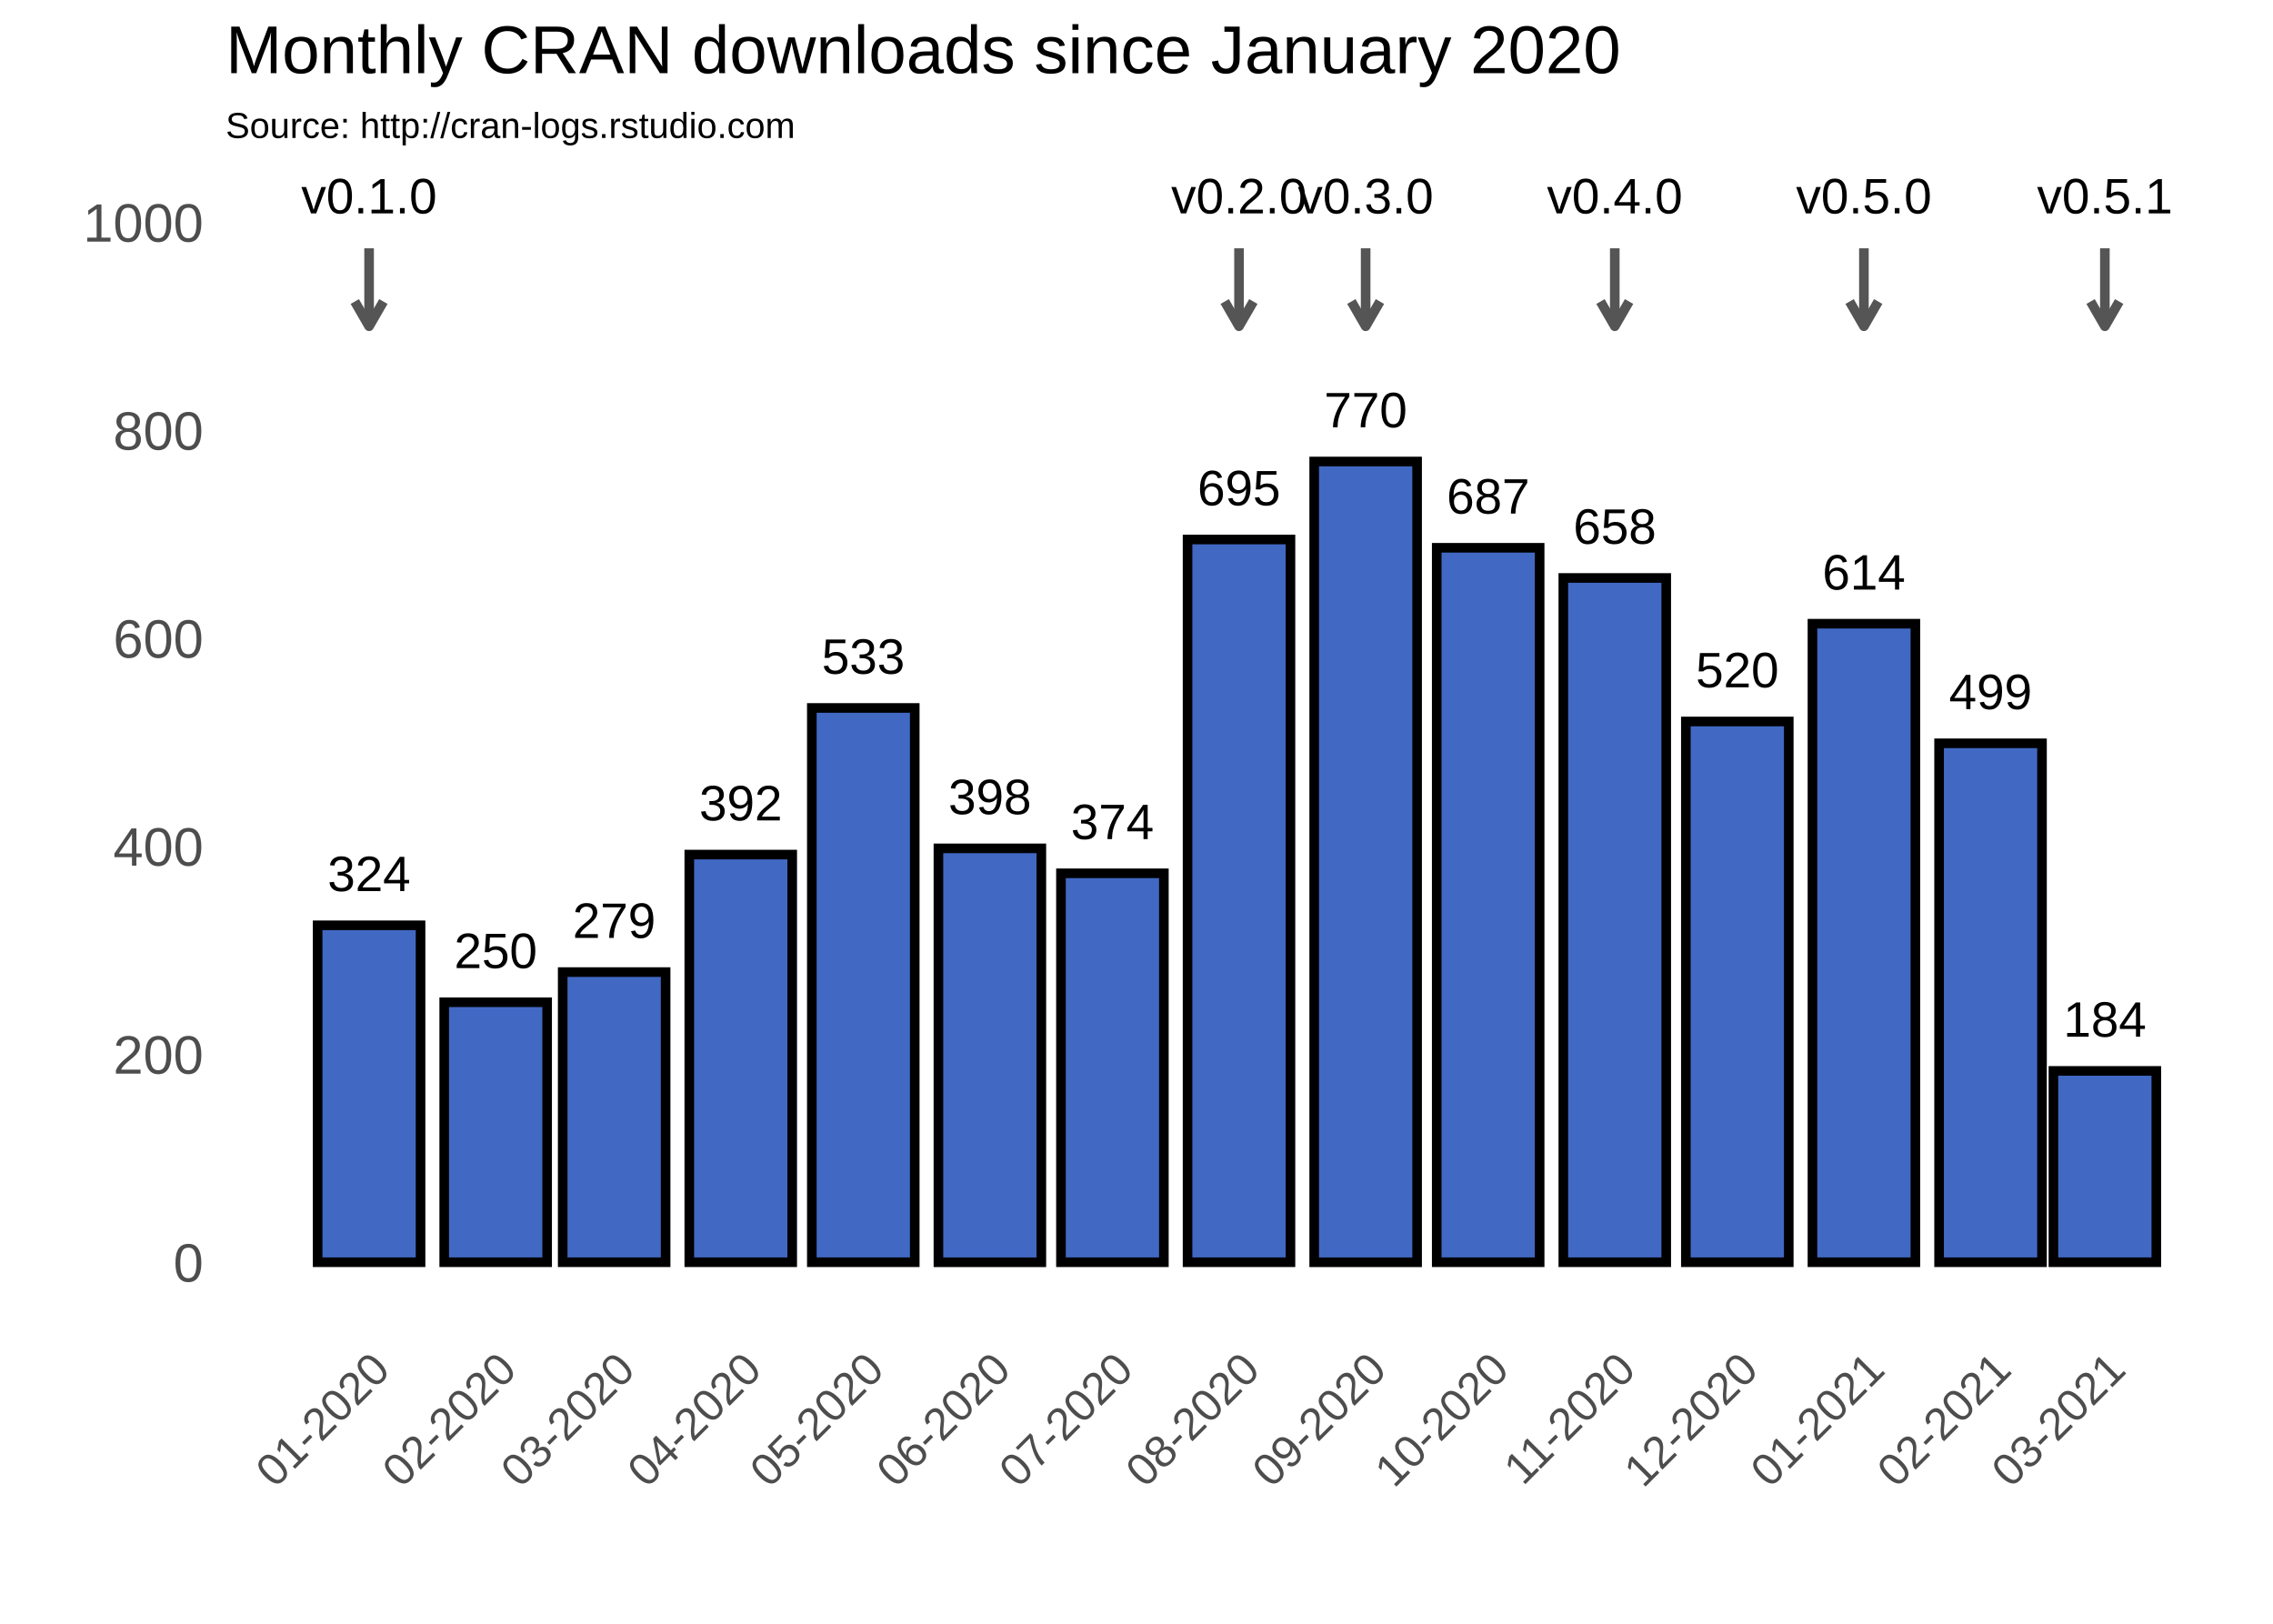
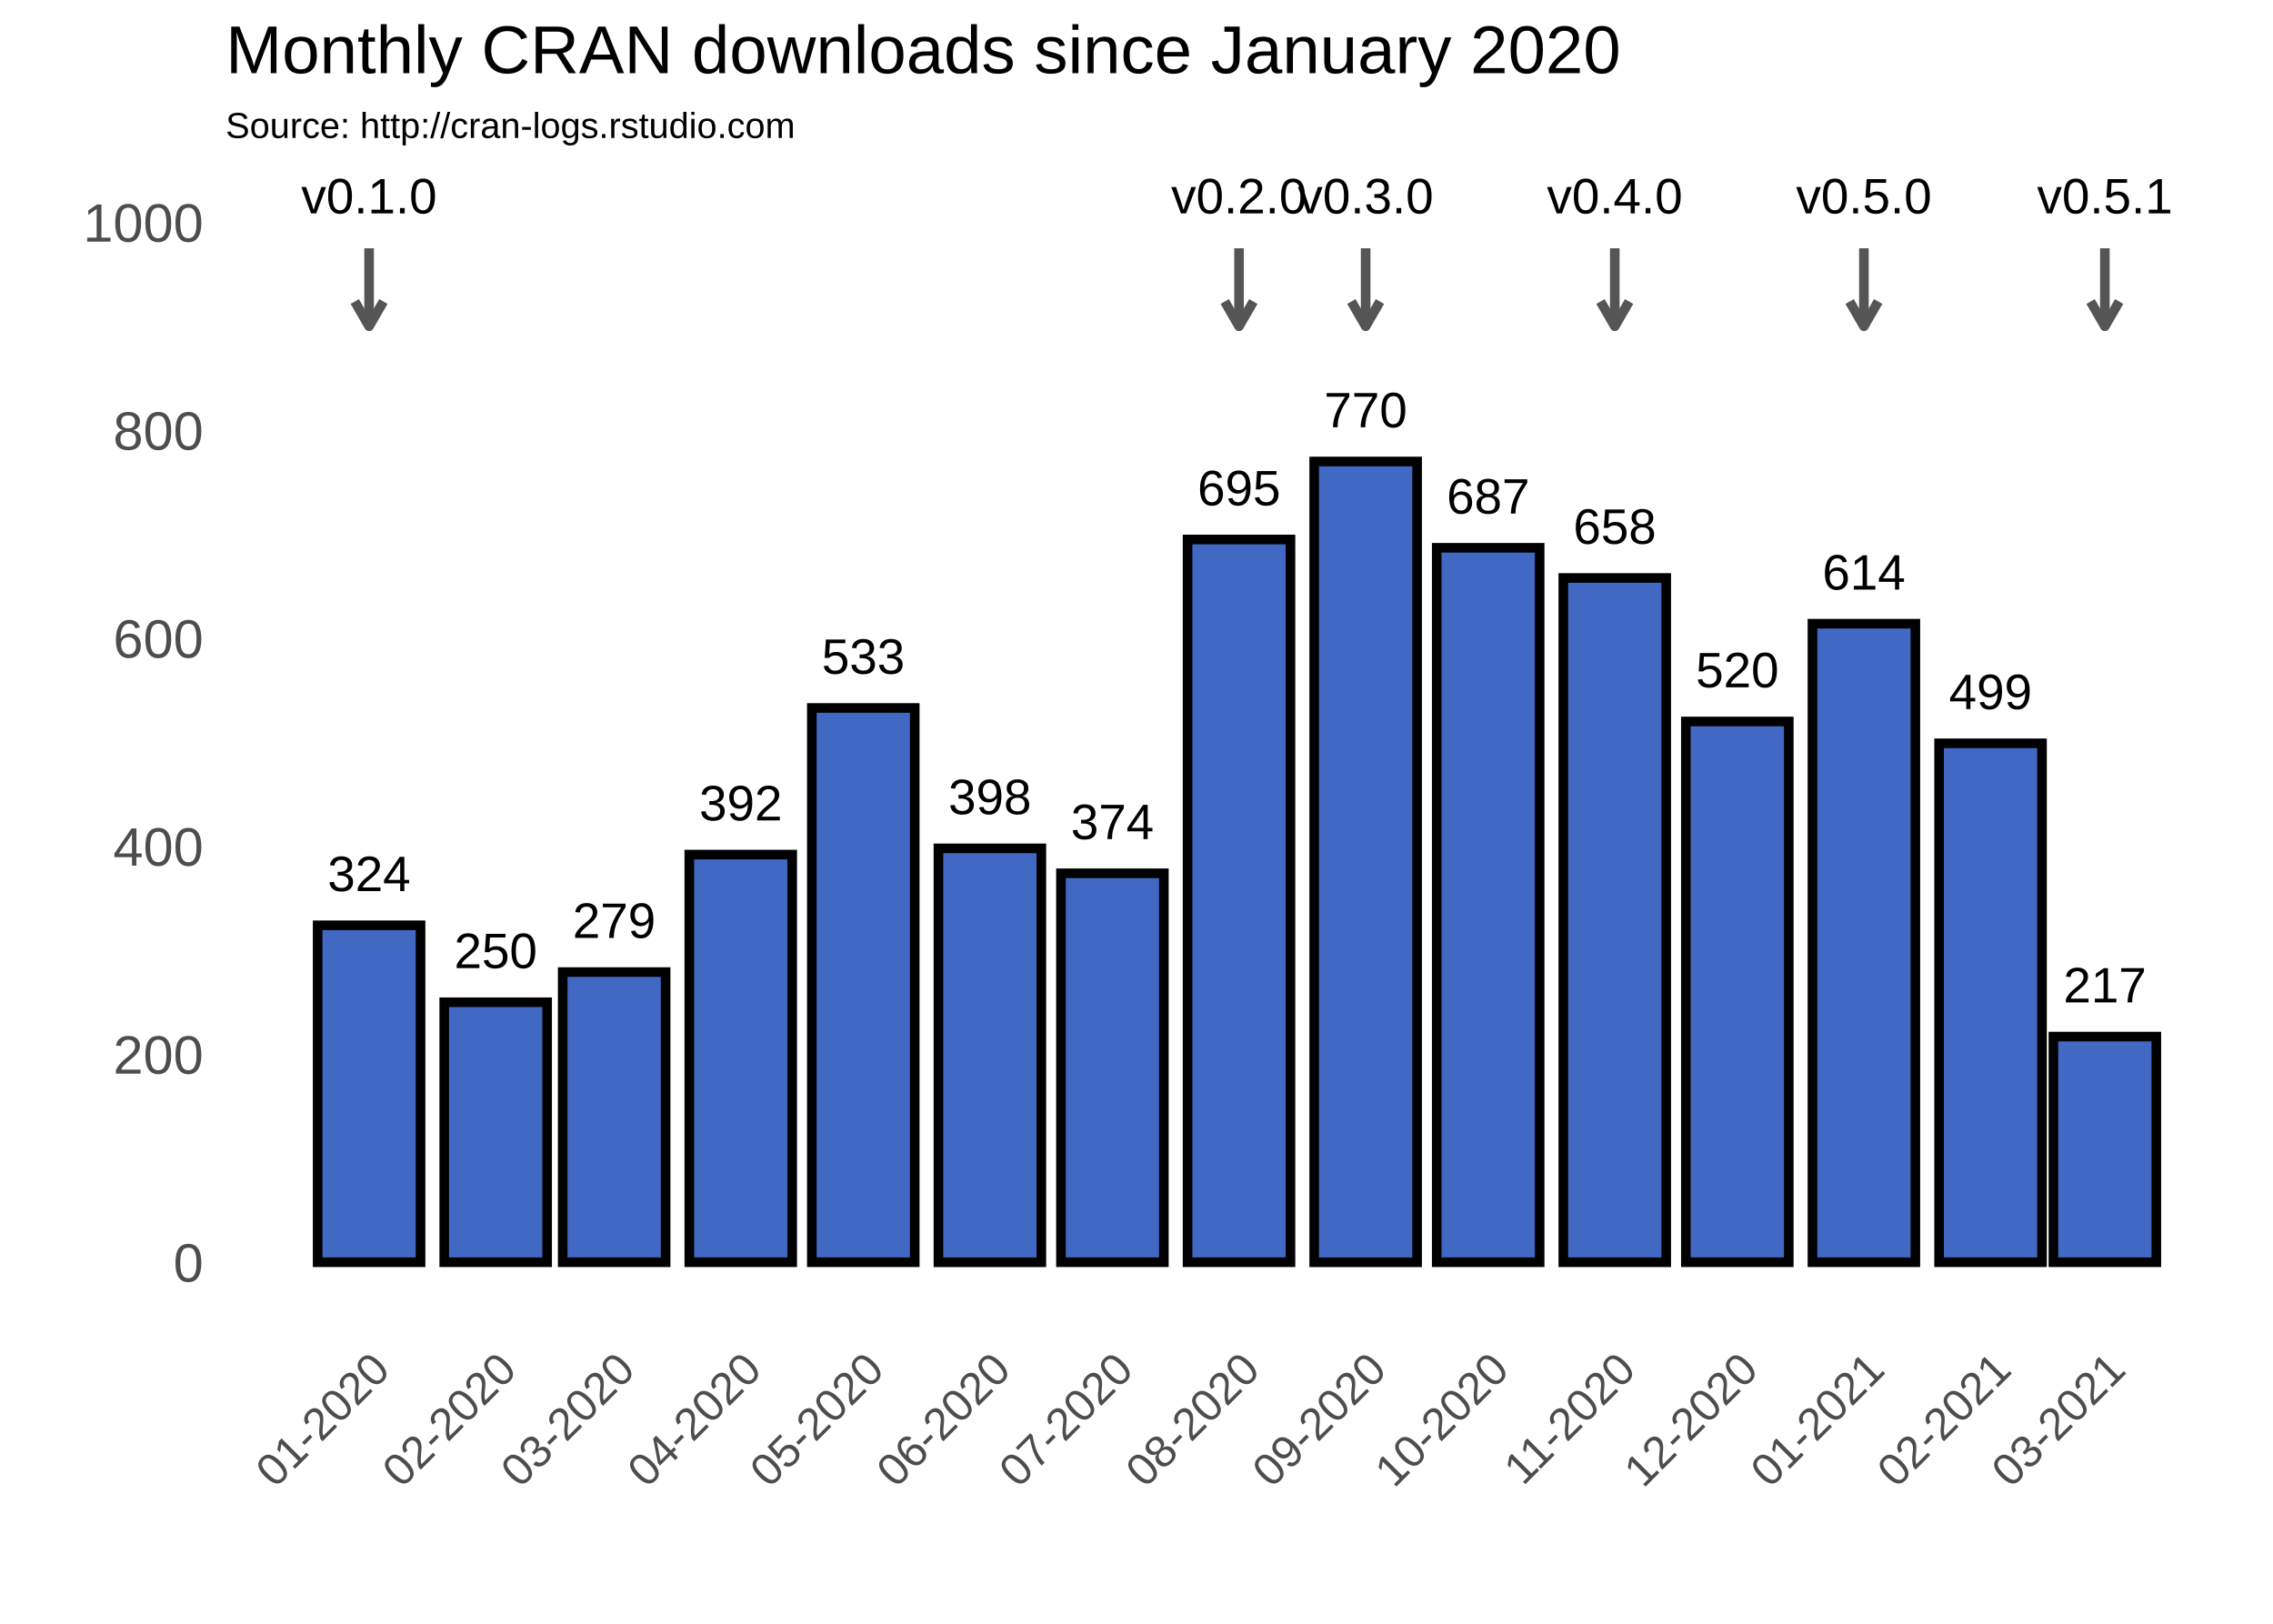
<svg xmlns="http://www.w3.org/2000/svg" class="svglite" width="504.00pt" height="360.00pt" viewBox="0 0 504.00 360.00">
  <defs>
    <style type="text/css">
    .svglite line, .svglite polyline, .svglite polygon, .svglite path, .svglite rect, .svglite circle {
      fill: none;
      stroke: #000000;
      stroke-linecap: round;
      stroke-linejoin: round;
      stroke-miterlimit: 10.00;
    }
  </style>
  </defs>
  <rect width="100%" height="100%" style="stroke: none; fill: #FFFFFF;" />
  <defs>
    <clipPath id="cpMC4wMHw1MDQuMDB8MC4wMHwzNjAuMDA=">
      <rect x="0.00" y="0.00" width="504.00" height="360.00" />
    </clipPath>
  </defs>
  <g clip-path="url(#cpMC4wMHw1MDQuMDB8MC4wMHwzNjAuMDA=)">
    <rect x="0.00" y="0.00" width="504.00" height="360.00" style="stroke-width: 1.07; stroke: #FFFFFF; fill: #FFFFFF;" />
  </g>
  <defs>
    <clipPath id="cpNTAuMDR8NDk4LjUyfDM3Ljc2fDI5MS4zOA==">
      <rect x="50.04" y="37.76" width="448.48" height="253.62" />
    </clipPath>
  </defs>
  <g clip-path="url(#cpNTAuMDR8NDk4LjUyfDM3Ljc2fDI5MS4zOA==)">
    <polyline points="50.04,256.79 498.52,256.79 " style="stroke-width: 0.53; stroke: #FFFFFF; stroke-linecap: butt;" />
    <polyline points="50.04,210.68 498.52,210.68 " style="stroke-width: 0.53; stroke: #FFFFFF; stroke-linecap: butt;" />
    <polyline points="50.04,164.57 498.52,164.57 " style="stroke-width: 0.53; stroke: #FFFFFF; stroke-linecap: butt;" />
    <polyline points="50.04,118.46 498.52,118.46 " style="stroke-width: 0.53; stroke: #FFFFFF; stroke-linecap: butt;" />
    <polyline points="50.04,72.34 498.52,72.34 " style="stroke-width: 0.53; stroke: #FFFFFF; stroke-linecap: butt;" />
    <polyline points="53.77,291.38 53.77,37.76 " style="stroke-width: 0.53; stroke: #FFFFFF; stroke-linecap: butt;" />
    <polyline points="67.80,291.38 67.80,37.76 " style="stroke-width: 0.53; stroke: #FFFFFF; stroke-linecap: butt;" />
    <polyline points="95.88,291.38 95.88,37.76 " style="stroke-width: 0.53; stroke: #FFFFFF; stroke-linecap: butt;" />
    <polyline points="123.04,291.38 123.04,37.76 " style="stroke-width: 0.53; stroke: #FFFFFF; stroke-linecap: butt;" />
    <polyline points="150.21,291.38 150.21,37.76 " style="stroke-width: 0.53; stroke: #FFFFFF; stroke-linecap: butt;" />
    <polyline points="177.83,291.38 177.83,37.76 " style="stroke-width: 0.53; stroke: #FFFFFF; stroke-linecap: butt;" />
    <polyline points="205.46,291.38 205.46,37.76 " style="stroke-width: 0.53; stroke: #FFFFFF; stroke-linecap: butt;" />
    <polyline points="233.08,291.38 233.08,37.76 " style="stroke-width: 0.53; stroke: #FFFFFF; stroke-linecap: butt;" />
    <polyline points="260.70,291.38 260.70,37.76 " style="stroke-width: 0.53; stroke: #FFFFFF; stroke-linecap: butt;" />
    <polyline points="288.77,291.38 288.77,37.76 " style="stroke-width: 0.53; stroke: #FFFFFF; stroke-linecap: butt;" />
    <polyline points="316.39,291.38 316.39,37.76 " style="stroke-width: 0.53; stroke: #FFFFFF; stroke-linecap: butt;" />
    <polyline points="344.01,291.38 344.01,37.76 " style="stroke-width: 0.53; stroke: #FFFFFF; stroke-linecap: butt;" />
    <polyline points="371.64,291.38 371.64,37.76 " style="stroke-width: 0.53; stroke: #FFFFFF; stroke-linecap: butt;" />
    <polyline points="399.26,291.38 399.26,37.76 " style="stroke-width: 0.53; stroke: #FFFFFF; stroke-linecap: butt;" />
    <polyline points="427.33,291.38 427.33,37.76 " style="stroke-width: 0.53; stroke: #FFFFFF; stroke-linecap: butt;" />
    <polyline points="454.05,291.38 454.05,37.76 " style="stroke-width: 0.53; stroke: #FFFFFF; stroke-linecap: butt;" />
    <polyline points="480.76,291.38 480.76,37.76 " style="stroke-width: 0.53; stroke: #FFFFFF; stroke-linecap: butt;" />
    <polyline points="494.80,291.38 494.80,37.76 " style="stroke-width: 0.53; stroke: #FFFFFF; stroke-linecap: butt;" />
    <polyline points="50.04,279.85 498.52,279.85 " style="stroke-width: 1.07; stroke: #FFFFFF; stroke-linecap: butt;" />
    <polyline points="50.04,233.74 498.52,233.74 " style="stroke-width: 1.07; stroke: #FFFFFF; stroke-linecap: butt;" />
    <polyline points="50.04,187.63 498.52,187.63 " style="stroke-width: 1.07; stroke: #FFFFFF; stroke-linecap: butt;" />
    <polyline points="50.04,141.51 498.52,141.51 " style="stroke-width: 1.07; stroke: #FFFFFF; stroke-linecap: butt;" />
    <polyline points="50.04,95.40 498.52,95.40 " style="stroke-width: 1.07; stroke: #FFFFFF; stroke-linecap: butt;" />
    <polyline points="50.04,49.29 498.52,49.29 " style="stroke-width: 1.07; stroke: #FFFFFF; stroke-linecap: butt;" />
    <polyline points="81.84,291.38 81.84,37.76 " style="stroke-width: 1.07; stroke: #FFFFFF; stroke-linecap: butt;" />
    <polyline points="109.91,291.38 109.91,37.76 " style="stroke-width: 1.07; stroke: #FFFFFF; stroke-linecap: butt;" />
    <polyline points="136.18,291.38 136.18,37.76 " style="stroke-width: 1.07; stroke: #FFFFFF; stroke-linecap: butt;" />
    <polyline points="164.25,291.38 164.25,37.76 " style="stroke-width: 1.07; stroke: #FFFFFF; stroke-linecap: butt;" />
    <polyline points="191.42,291.38 191.42,37.76 " style="stroke-width: 1.07; stroke: #FFFFFF; stroke-linecap: butt;" />
    <polyline points="219.49,291.38 219.49,37.76 " style="stroke-width: 1.07; stroke: #FFFFFF; stroke-linecap: butt;" />
    <polyline points="246.66,291.38 246.66,37.76 " style="stroke-width: 1.07; stroke: #FFFFFF; stroke-linecap: butt;" />
    <polyline points="274.73,291.38 274.73,37.76 " style="stroke-width: 1.07; stroke: #FFFFFF; stroke-linecap: butt;" />
    <polyline points="302.81,291.38 302.81,37.76 " style="stroke-width: 1.07; stroke: #FFFFFF; stroke-linecap: butt;" />
    <polyline points="329.98,291.38 329.98,37.76 " style="stroke-width: 1.07; stroke: #FFFFFF; stroke-linecap: butt;" />
    <polyline points="358.05,291.38 358.05,37.76 " style="stroke-width: 1.07; stroke: #FFFFFF; stroke-linecap: butt;" />
    <polyline points="385.22,291.38 385.22,37.76 " style="stroke-width: 1.07; stroke: #FFFFFF; stroke-linecap: butt;" />
    <polyline points="413.29,291.38 413.29,37.76 " style="stroke-width: 1.07; stroke: #FFFFFF; stroke-linecap: butt;" />
    <polyline points="441.37,291.38 441.37,37.76 " style="stroke-width: 1.07; stroke: #FFFFFF; stroke-linecap: butt;" />
    <polyline points="466.72,291.38 466.72,37.76 " style="stroke-width: 1.07; stroke: #FFFFFF; stroke-linecap: butt;" />
    <rect x="70.43" y="205.15" width="22.82" height="74.70" style="stroke-width: 2.13; stroke-linecap: square; stroke-linejoin: miter; fill: #4168C3;" />
    <rect x="98.50" y="222.21" width="22.82" height="57.64" style="stroke-width: 2.13; stroke-linecap: square; stroke-linejoin: miter; fill: #4168C3;" />
    <rect x="124.77" y="215.52" width="22.82" height="64.33" style="stroke-width: 2.13; stroke-linecap: square; stroke-linejoin: miter; fill: #4168C3;" />
    <rect x="152.84" y="189.47" width="22.82" height="90.38" style="stroke-width: 2.13; stroke-linecap: square; stroke-linejoin: miter; fill: #4168C3;" />
    <rect x="180.01" y="156.96" width="22.82" height="122.89" style="stroke-width: 2.13; stroke-linecap: square; stroke-linejoin: miter; fill: #4168C3;" />
    <rect x="208.08" y="188.09" width="22.82" height="91.77" style="stroke-width: 2.13; stroke-linecap: square; stroke-linejoin: miter; fill: #4168C3;" />
    <rect x="235.25" y="193.62" width="22.82" height="86.23" style="stroke-width: 2.13; stroke-linecap: square; stroke-linejoin: miter; fill: #4168C3;" />
    <rect x="263.32" y="119.61" width="22.82" height="160.24" style="stroke-width: 2.13; stroke-linecap: square; stroke-linejoin: miter; fill: #4168C3;" />
    <rect x="291.40" y="102.32" width="22.82" height="177.54" style="stroke-width: 2.13; stroke-linecap: square; stroke-linejoin: miter; fill: #4168C3;" />
    <rect x="318.57" y="121.45" width="22.82" height="158.40" style="stroke-width: 2.13; stroke-linecap: square; stroke-linejoin: miter; fill: #4168C3;" />
    <rect x="346.64" y="128.14" width="22.82" height="151.71" style="stroke-width: 2.13; stroke-linecap: square; stroke-linejoin: miter; fill: #4168C3;" />
    <rect x="373.81" y="159.96" width="22.82" height="119.89" style="stroke-width: 2.13; stroke-linecap: square; stroke-linejoin: miter; fill: #4168C3;" />
    <rect x="401.88" y="138.28" width="22.82" height="141.57" style="stroke-width: 2.13; stroke-linecap: square; stroke-linejoin: miter; fill: #4168C3;" />
    <rect x="429.96" y="164.80" width="22.82" height="115.05" style="stroke-width: 2.13; stroke-linecap: square; stroke-linejoin: miter; fill: #4168C3;" />
-     <rect x="455.31" y="237.43" width="22.82" height="42.42" style="stroke-width: 2.13; stroke-linecap: square; stroke-linejoin: miter; fill: #4168C3;" />
+     <rect x="455.31" y="229.82" width="22.82" height="50.03" style="stroke-width: 2.13; stroke-linecap: square; stroke-linejoin: miter; fill: #4168C3;" />
    <text x="81.84" y="197.57" text-anchor="middle" style="font-size: 11.04px; font-family: Arial;" textLength="18.40px" lengthAdjust="spacingAndGlyphs">324</text>
    <text x="109.91" y="214.63" text-anchor="middle" style="font-size: 11.04px; font-family: Arial;" textLength="18.40px" lengthAdjust="spacingAndGlyphs">250</text>
    <text x="136.18" y="207.94" text-anchor="middle" style="font-size: 11.04px; font-family: Arial;" textLength="18.40px" lengthAdjust="spacingAndGlyphs">279</text>
    <text x="164.25" y="181.89" text-anchor="middle" style="font-size: 11.04px; font-family: Arial;" textLength="18.40px" lengthAdjust="spacingAndGlyphs">392</text>
    <text x="191.42" y="149.38" text-anchor="middle" style="font-size: 11.04px; font-family: Arial;" textLength="18.40px" lengthAdjust="spacingAndGlyphs">533</text>
    <text x="219.49" y="180.51" text-anchor="middle" style="font-size: 11.04px; font-family: Arial;" textLength="18.40px" lengthAdjust="spacingAndGlyphs">398</text>
    <text x="246.66" y="186.04" text-anchor="middle" style="font-size: 11.04px; font-family: Arial;" textLength="18.40px" lengthAdjust="spacingAndGlyphs">374</text>
    <text x="274.73" y="112.03" text-anchor="middle" style="font-size: 11.04px; font-family: Arial;" textLength="18.40px" lengthAdjust="spacingAndGlyphs">695</text>
    <text x="302.81" y="94.74" text-anchor="middle" style="font-size: 11.04px; font-family: Arial;" textLength="18.40px" lengthAdjust="spacingAndGlyphs">770</text>
    <text x="329.98" y="113.87" text-anchor="middle" style="font-size: 11.04px; font-family: Arial;" textLength="18.40px" lengthAdjust="spacingAndGlyphs">687</text>
    <text x="358.05" y="120.56" text-anchor="middle" style="font-size: 11.04px; font-family: Arial;" textLength="18.40px" lengthAdjust="spacingAndGlyphs">658</text>
    <text x="385.22" y="152.38" text-anchor="middle" style="font-size: 11.04px; font-family: Arial;" textLength="18.40px" lengthAdjust="spacingAndGlyphs">520</text>
    <text x="413.29" y="130.71" text-anchor="middle" style="font-size: 11.04px; font-family: Arial;" textLength="18.40px" lengthAdjust="spacingAndGlyphs">614</text>
    <text x="441.37" y="157.22" text-anchor="middle" style="font-size: 11.04px; font-family: Arial;" textLength="18.40px" lengthAdjust="spacingAndGlyphs">499</text>
-     <text x="466.72" y="229.85" text-anchor="middle" style="font-size: 11.04px; font-family: Arial;" textLength="18.40px" lengthAdjust="spacingAndGlyphs">184</text>
+     <text x="466.72" y="222.24" text-anchor="middle" style="font-size: 11.04px; font-family: Arial;" textLength="18.40px" lengthAdjust="spacingAndGlyphs">217</text>
    <line x1="81.84" y1="55.05" x2="81.84" y2="72.34" style="stroke-width: 2.13; stroke: #555555; stroke-linecap: butt;" />
    <polyline points="78.67,66.85 81.84,72.34 85.01,66.85 " style="stroke-width: 2.13; stroke: #555555; stroke-linecap: butt;" />
    <line x1="274.73" y1="55.05" x2="274.73" y2="72.34" style="stroke-width: 2.13; stroke: #555555; stroke-linecap: butt;" />
    <polyline points="271.56,66.85 274.73,72.34 277.91,66.85 " style="stroke-width: 2.13; stroke: #555555; stroke-linecap: butt;" />
    <line x1="302.81" y1="55.05" x2="302.81" y2="72.34" style="stroke-width: 2.13; stroke: #555555; stroke-linecap: butt;" />
    <polyline points="299.64,66.85 302.81,72.34 305.98,66.85 " style="stroke-width: 2.13; stroke: #555555; stroke-linecap: butt;" />
    <line x1="358.05" y1="55.05" x2="358.05" y2="72.34" style="stroke-width: 2.13; stroke: #555555; stroke-linecap: butt;" />
    <polyline points="354.88,66.85 358.05,72.34 361.22,66.85 " style="stroke-width: 2.13; stroke: #555555; stroke-linecap: butt;" />
    <line x1="413.29" y1="55.05" x2="413.29" y2="72.34" style="stroke-width: 2.13; stroke: #555555; stroke-linecap: butt;" />
    <polyline points="410.12,66.85 413.29,72.34 416.46,66.85 " style="stroke-width: 2.13; stroke: #555555; stroke-linecap: butt;" />
    <line x1="466.72" y1="55.05" x2="466.72" y2="72.34" style="stroke-width: 2.13; stroke: #555555; stroke-linecap: butt;" />
    <polyline points="463.55,66.85 466.72,72.34 469.89,66.85 " style="stroke-width: 2.13; stroke: #555555; stroke-linecap: butt;" />
    <text x="81.84" y="47.31" text-anchor="middle" style="font-size: 11.04px; font-family: Arial;" textLength="30.05px" lengthAdjust="spacingAndGlyphs">v0.1.0</text>
    <text x="274.73" y="47.31" text-anchor="middle" style="font-size: 11.04px; font-family: Arial;" textLength="30.05px" lengthAdjust="spacingAndGlyphs">v0.2.0</text>
    <text x="302.81" y="47.31" text-anchor="middle" style="font-size: 11.04px; font-family: Arial;" textLength="30.05px" lengthAdjust="spacingAndGlyphs">v0.3.0</text>
    <text x="358.05" y="47.31" text-anchor="middle" style="font-size: 11.04px; font-family: Arial;" textLength="30.05px" lengthAdjust="spacingAndGlyphs">v0.4.0</text>
    <text x="413.29" y="47.31" text-anchor="middle" style="font-size: 11.04px; font-family: Arial;" textLength="30.05px" lengthAdjust="spacingAndGlyphs">v0.5.0</text>
    <text x="466.72" y="47.31" text-anchor="middle" style="font-size: 11.04px; font-family: Arial;" textLength="30.05px" lengthAdjust="spacingAndGlyphs">v0.5.1</text>
  </g>
  <g clip-path="url(#cpMC4wMHw1MDQuMDB8MC4wMHwzNjAuMDA=)">
    <text x="45.11" y="284.15" text-anchor="end" style="font-size: 12.00px; fill: #4D4D4D; font-family: Arial;" textLength="6.67px" lengthAdjust="spacingAndGlyphs">0</text>
    <text x="45.11" y="238.04" text-anchor="end" style="font-size: 12.00px; fill: #4D4D4D; font-family: Arial;" textLength="20.02px" lengthAdjust="spacingAndGlyphs">200</text>
    <text x="45.11" y="191.92" text-anchor="end" style="font-size: 12.00px; fill: #4D4D4D; font-family: Arial;" textLength="20.02px" lengthAdjust="spacingAndGlyphs">400</text>
    <text x="45.11" y="145.81" text-anchor="end" style="font-size: 12.00px; fill: #4D4D4D; font-family: Arial;" textLength="20.02px" lengthAdjust="spacingAndGlyphs">600</text>
    <text x="45.11" y="99.70" text-anchor="end" style="font-size: 12.00px; fill: #4D4D4D; font-family: Arial;" textLength="20.02px" lengthAdjust="spacingAndGlyphs">800</text>
    <text x="45.11" y="53.58" text-anchor="end" style="font-size: 12.00px; fill: #4D4D4D; font-family: Arial;" textLength="26.70px" lengthAdjust="spacingAndGlyphs">1000</text>
    <text transform="translate(86.91,304.17) rotate(-45)" text-anchor="end" style="font-size: 10.00px; fill: #4D4D4D; font-family: Arial;" textLength="36.73px" lengthAdjust="spacingAndGlyphs">01-2020</text>
    <text transform="translate(114.98,304.17) rotate(-45)" text-anchor="end" style="font-size: 10.00px; fill: #4D4D4D; font-family: Arial;" textLength="36.73px" lengthAdjust="spacingAndGlyphs">02-2020</text>
    <text transform="translate(141.24,304.17) rotate(-45)" text-anchor="end" style="font-size: 10.00px; fill: #4D4D4D; font-family: Arial;" textLength="36.73px" lengthAdjust="spacingAndGlyphs">03-2020</text>
    <text transform="translate(169.32,304.17) rotate(-45)" text-anchor="end" style="font-size: 10.00px; fill: #4D4D4D; font-family: Arial;" textLength="36.73px" lengthAdjust="spacingAndGlyphs">04-2020</text>
    <text transform="translate(196.48,304.17) rotate(-45)" text-anchor="end" style="font-size: 10.00px; fill: #4D4D4D; font-family: Arial;" textLength="36.73px" lengthAdjust="spacingAndGlyphs">05-2020</text>
    <text transform="translate(224.56,304.17) rotate(-45)" text-anchor="end" style="font-size: 10.00px; fill: #4D4D4D; font-family: Arial;" textLength="36.73px" lengthAdjust="spacingAndGlyphs">06-2020</text>
    <text transform="translate(251.73,304.17) rotate(-45)" text-anchor="end" style="font-size: 10.00px; fill: #4D4D4D; font-family: Arial;" textLength="36.73px" lengthAdjust="spacingAndGlyphs">07-2020</text>
    <text transform="translate(279.80,304.17) rotate(-45)" text-anchor="end" style="font-size: 10.00px; fill: #4D4D4D; font-family: Arial;" textLength="36.73px" lengthAdjust="spacingAndGlyphs">08-2020</text>
    <text transform="translate(307.87,304.17) rotate(-45)" text-anchor="end" style="font-size: 10.00px; fill: #4D4D4D; font-family: Arial;" textLength="36.73px" lengthAdjust="spacingAndGlyphs">09-2020</text>
    <text transform="translate(335.04,304.17) rotate(-45)" text-anchor="end" style="font-size: 10.00px; fill: #4D4D4D; font-family: Arial;" textLength="36.73px" lengthAdjust="spacingAndGlyphs">10-2020</text>
    <text transform="translate(363.12,304.17) rotate(-45)" text-anchor="end" style="font-size: 10.00px; fill: #4D4D4D; font-family: Arial;" textLength="35.99px" lengthAdjust="spacingAndGlyphs">11-2020</text>
    <text transform="translate(390.29,304.17) rotate(-45)" text-anchor="end" style="font-size: 10.00px; fill: #4D4D4D; font-family: Arial;" textLength="36.73px" lengthAdjust="spacingAndGlyphs">12-2020</text>
    <text transform="translate(418.36,304.17) rotate(-45)" text-anchor="end" style="font-size: 10.00px; fill: #4D4D4D; font-family: Arial;" textLength="36.73px" lengthAdjust="spacingAndGlyphs">01-2021</text>
    <text transform="translate(446.43,304.17) rotate(-45)" text-anchor="end" style="font-size: 10.00px; fill: #4D4D4D; font-family: Arial;" textLength="36.73px" lengthAdjust="spacingAndGlyphs">02-2021</text>
    <text transform="translate(471.79,304.17) rotate(-45)" text-anchor="end" style="font-size: 10.00px; fill: #4D4D4D; font-family: Arial;" textLength="36.73px" lengthAdjust="spacingAndGlyphs">03-2021</text>
    <text x="50.04" y="30.59" style="font-size: 8.00px; font-family: Arial;" textLength="126.32px" lengthAdjust="spacingAndGlyphs">Source: http://cran-logs.rstudio.com</text>
    <text x="50.04" y="16.22" style="font-size: 15.00px; font-family: Arial;" textLength="309.25px" lengthAdjust="spacingAndGlyphs">Monthly CRAN downloads since January 2020</text>
  </g>
</svg>
